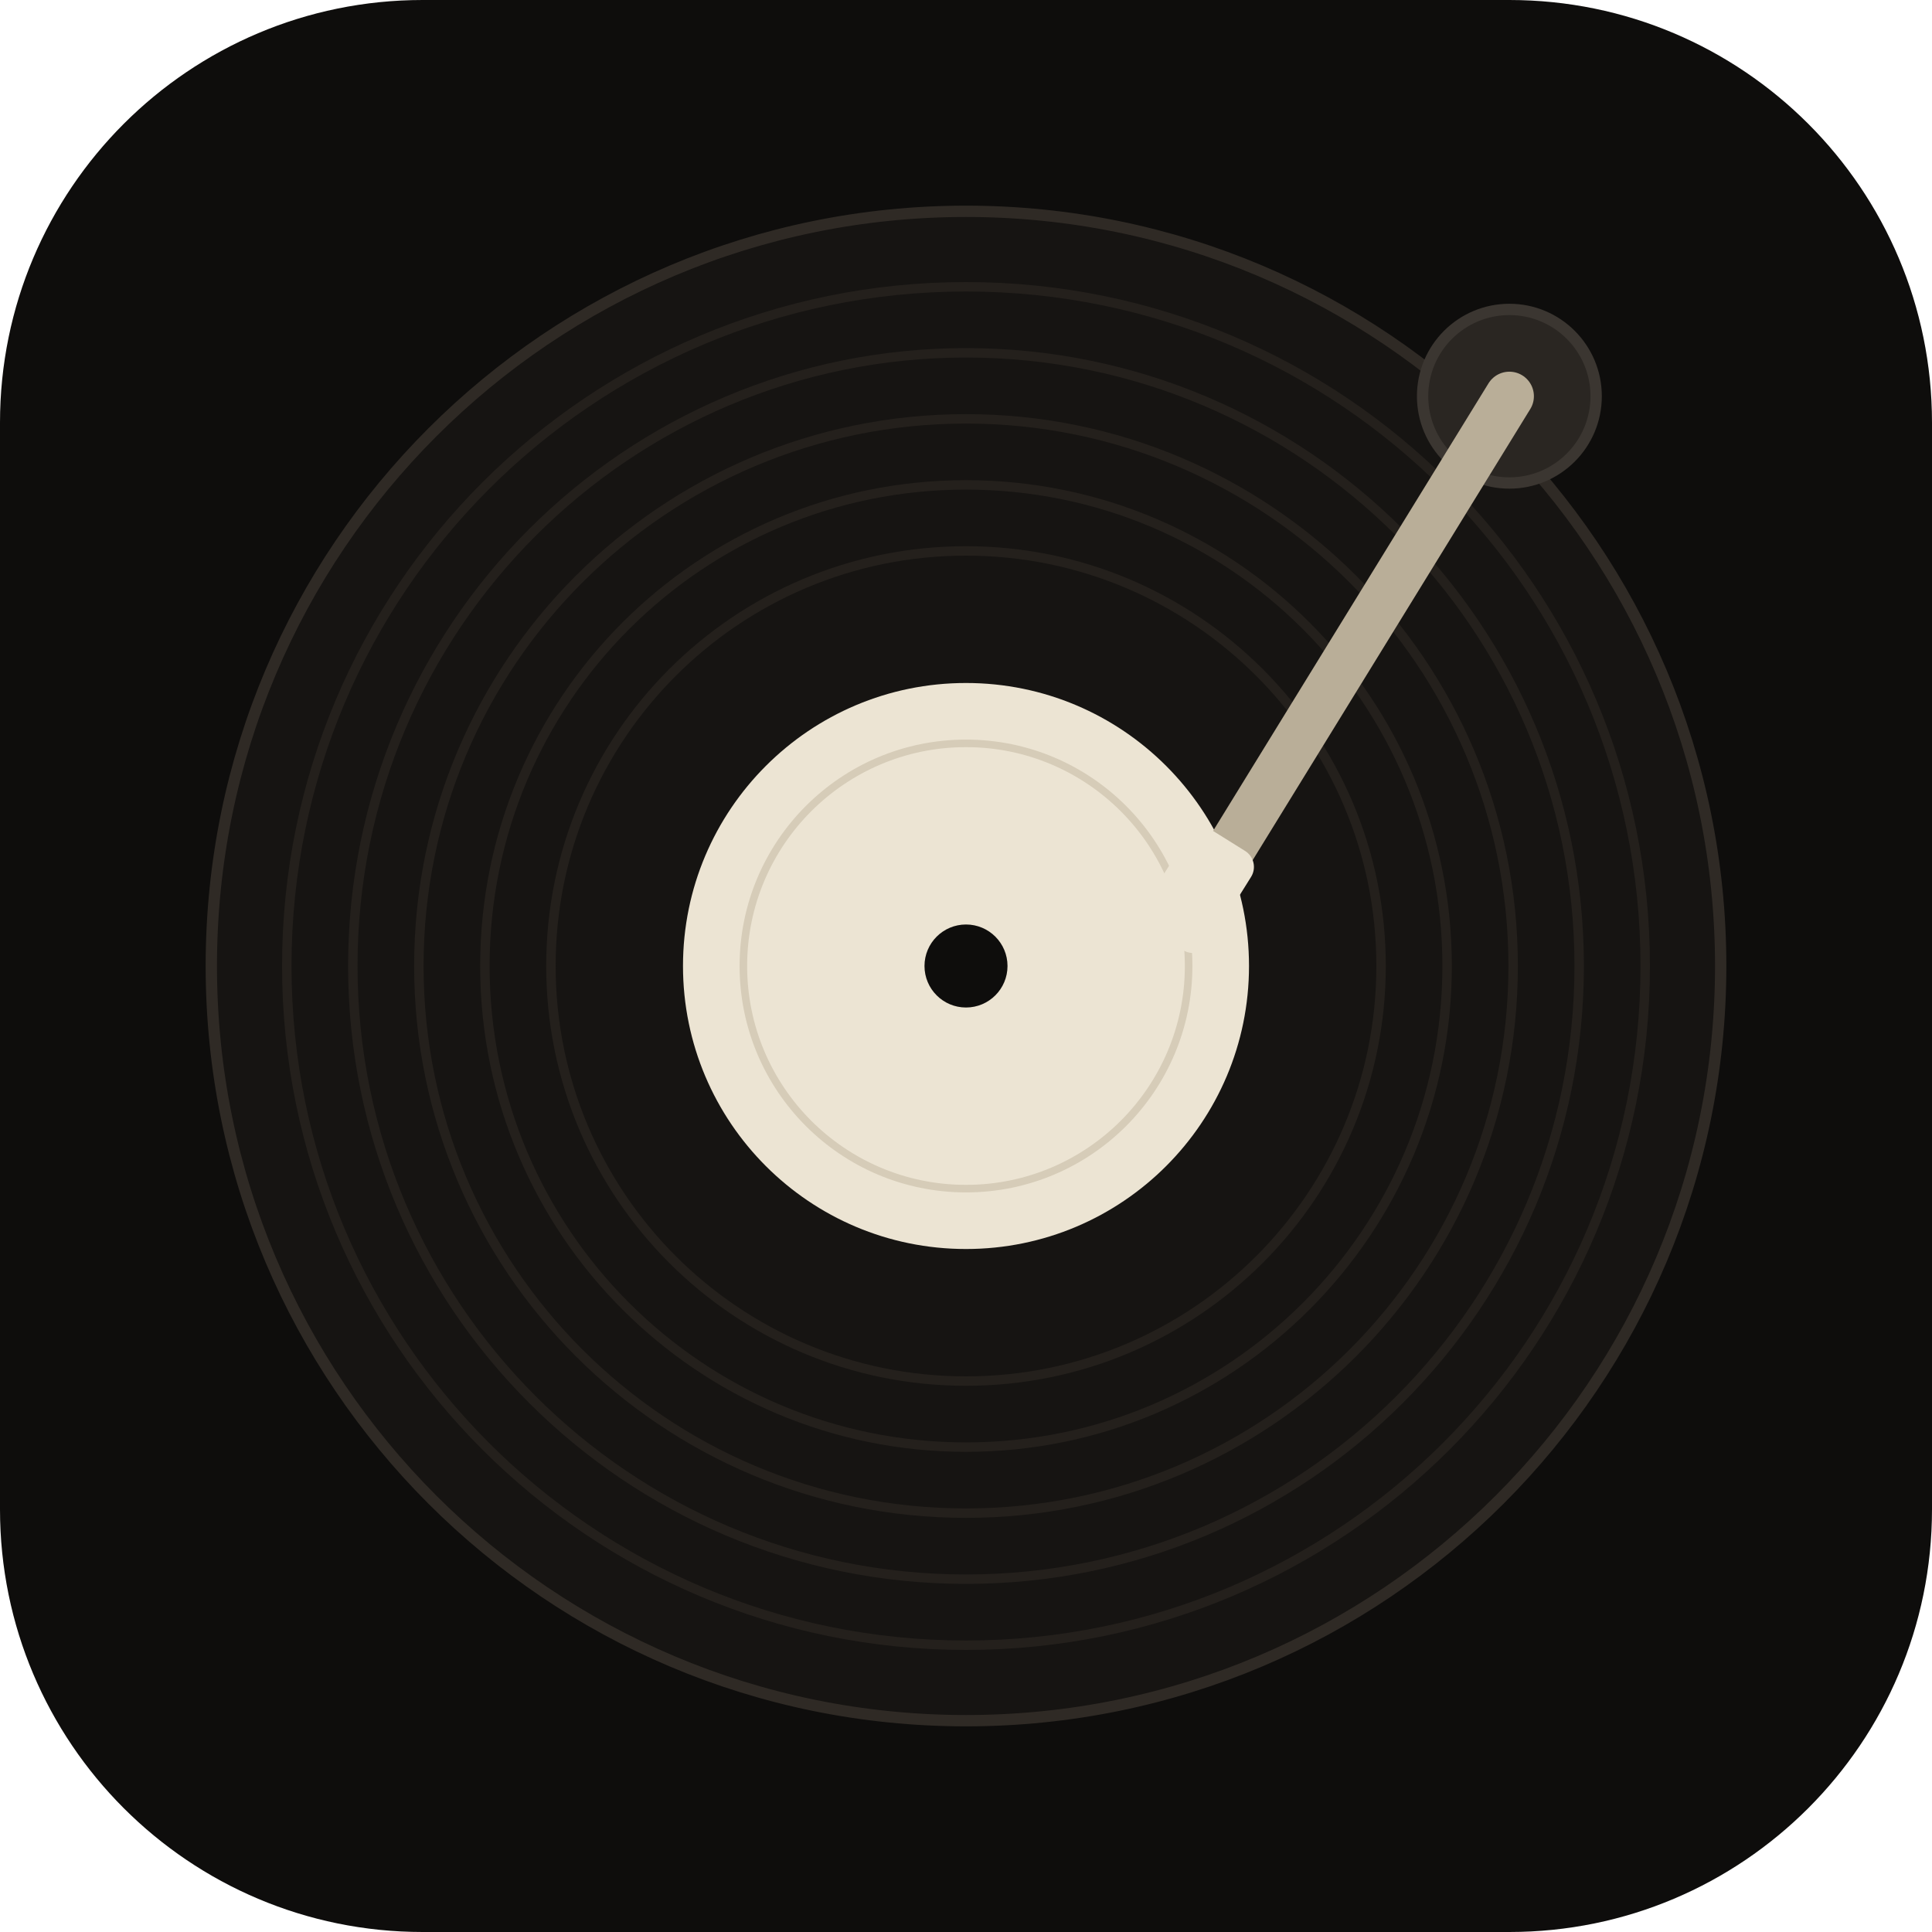
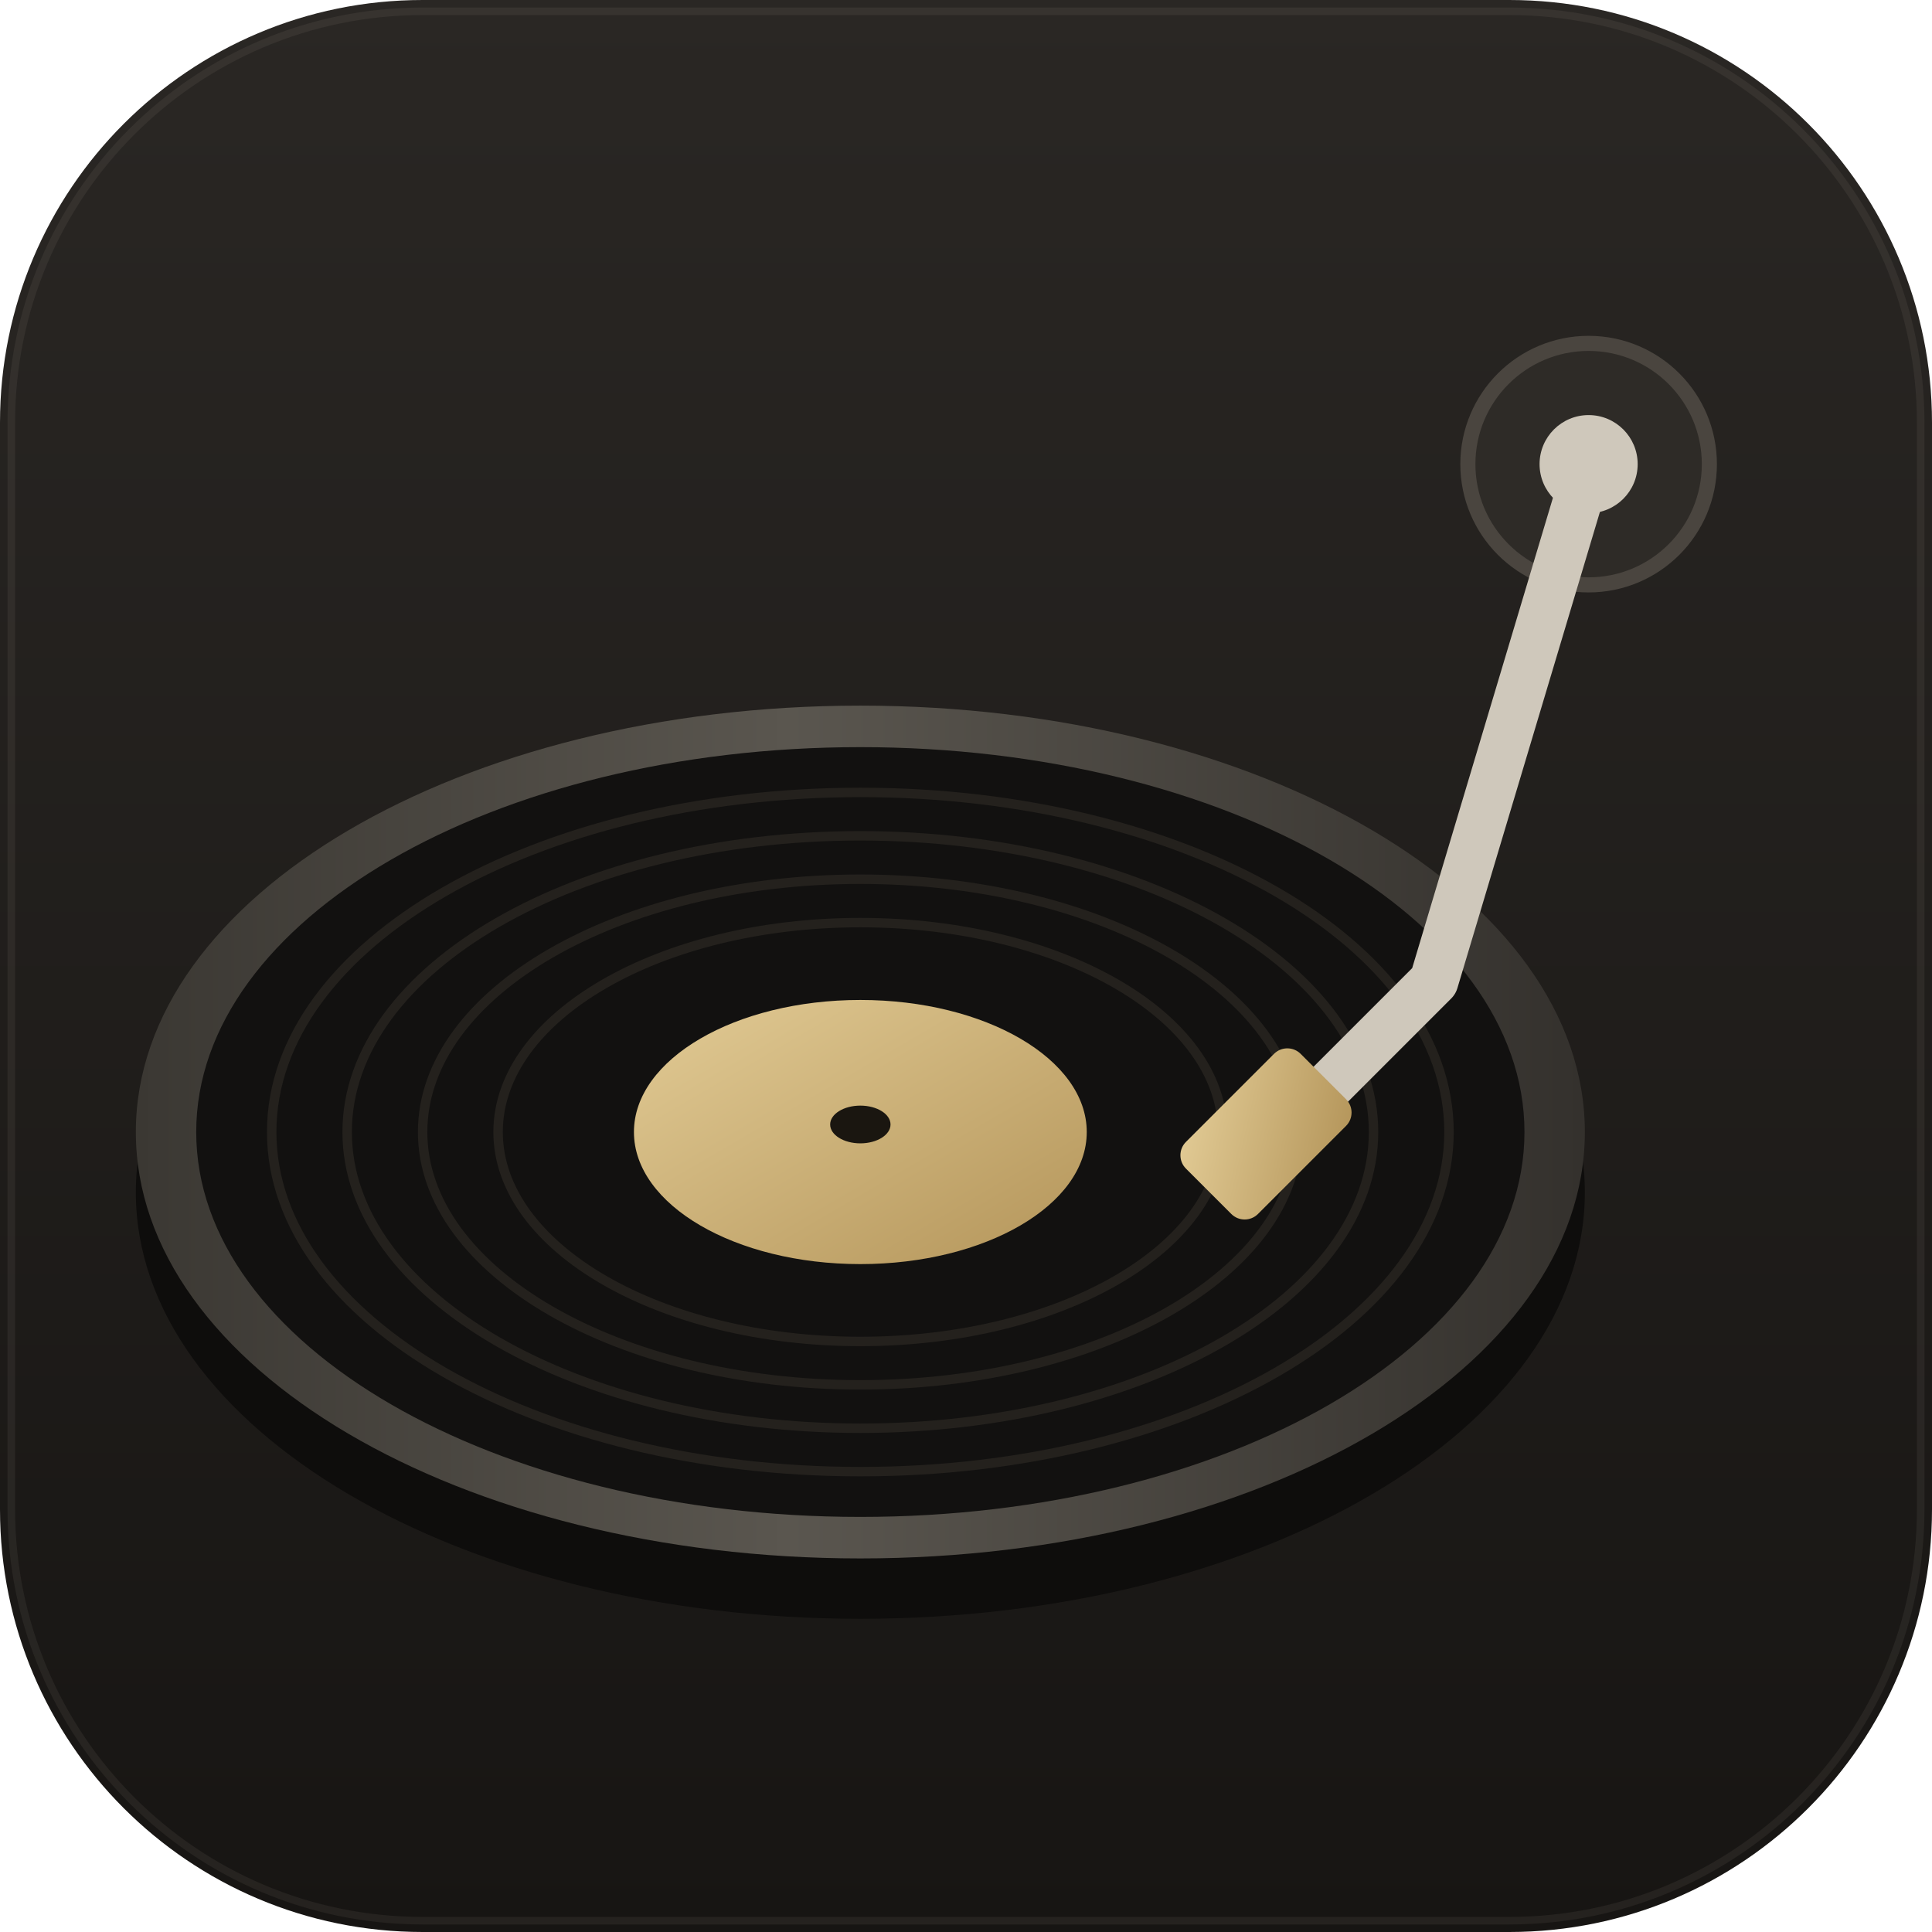
<svg xmlns="http://www.w3.org/2000/svg" viewBox="0 0 1024 1024">
-   <rect width="1024" height="1024" rx="224" fill="#0E0D0C" />
-   <circle cx="512" cy="512" r="400" fill="#161412" stroke="#2F2A25" stroke-width="6" />
-   <g fill="none" stroke="#24201C" stroke-width="5">
-     <circle cx="512" cy="512" r="360" />
-     <circle cx="512" cy="512" r="325" />
-     <circle cx="512" cy="512" r="290" />
-     <circle cx="512" cy="512" r="255" />
-     <circle cx="512" cy="512" r="220" />
+   <defs>
+     <linearGradient id="tile" x1="0" y1="0" x2="0" y2="1">
+       <stop offset="0" stop-color="#2A2724" />
+       <stop offset="1" stop-color="#171513" />
+     </linearGradient>
+     <linearGradient id="rim" x1="0" y1="0" x2="1" y2="0">
+       <stop offset="0" stop-color="#3B3833" />
+       <stop offset="0.45" stop-color="#5A564F" />
+       <stop offset="1" stop-color="#34312D" />
+     </linearGradient>
+     <linearGradient id="brass" x1="0" y1="0" x2="1" y2="1">
+       <stop offset="0" stop-color="#E2CB95" />
+       <stop offset="1" stop-color="#B4955A" />
+     </linearGradient>
+   </defs>
+   <rect width="1024" height="1024" rx="224" fill="url(#tile)" />
+   <rect x="6" y="6" width="1012" height="1012" rx="218" fill="none" stroke="#FFF3E0" stroke-opacity="0.06" stroke-width="4" />
+   <ellipse cx="456" cy="632" rx="384" ry="226" fill="#0E0D0C" />
+   <ellipse cx="456" cy="600" rx="384" ry="226" fill="url(#rim)" />
+   <ellipse cx="456" cy="600" rx="352" ry="204" fill="#121110" />
+   <g fill="none" stroke="#24211D" stroke-width="5">
+     <ellipse cx="456" cy="600" rx="312" ry="180" />
+     <ellipse cx="456" cy="600" rx="272" ry="157" />
+     <ellipse cx="456" cy="600" rx="232" ry="134" />
+     <ellipse cx="456" cy="600" rx="192" ry="111" />
  </g>
-   <circle cx="512" cy="512" r="150" fill="#ECE4D3" />
-   <circle cx="512" cy="512" r="118" fill="none" stroke="#D6CCB8" stroke-width="4" />
-   <circle cx="512" cy="512" r="22" fill="#0E0D0C" />
-   <circle cx="800" cy="210" r="46" fill="#2A2622" stroke="#3B3631" stroke-width="6" />
-   <path d="M800 210 L640 470" stroke="#B9AE98" stroke-width="26" stroke-linecap="round" />
-   <rect x="604" y="452" width="62" height="40" rx="10" transform="rotate(-58 635 472)" fill="#ECE4D3" />
+   <ellipse cx="456" cy="600" rx="120" ry="70" fill="url(#brass)" />
+   <ellipse cx="456" cy="596" rx="16" ry="10" fill="#1A1610" />
+   <circle cx="842" cy="246" r="64" fill="#2E2B27" stroke="#4A453F" stroke-width="8" />
+   <circle cx="842" cy="246" r="26" fill="#CFC8BB" />
+   <path d="M842 246 L760 520 L680 600" fill="none" stroke="#CFC8BB" stroke-width="26" stroke-linecap="round" stroke-linejoin="round" />
+   <rect x="628" y="574" width="86" height="54" rx="10" transform="rotate(-45 671 601)" fill="url(#brass)" />
</svg>
